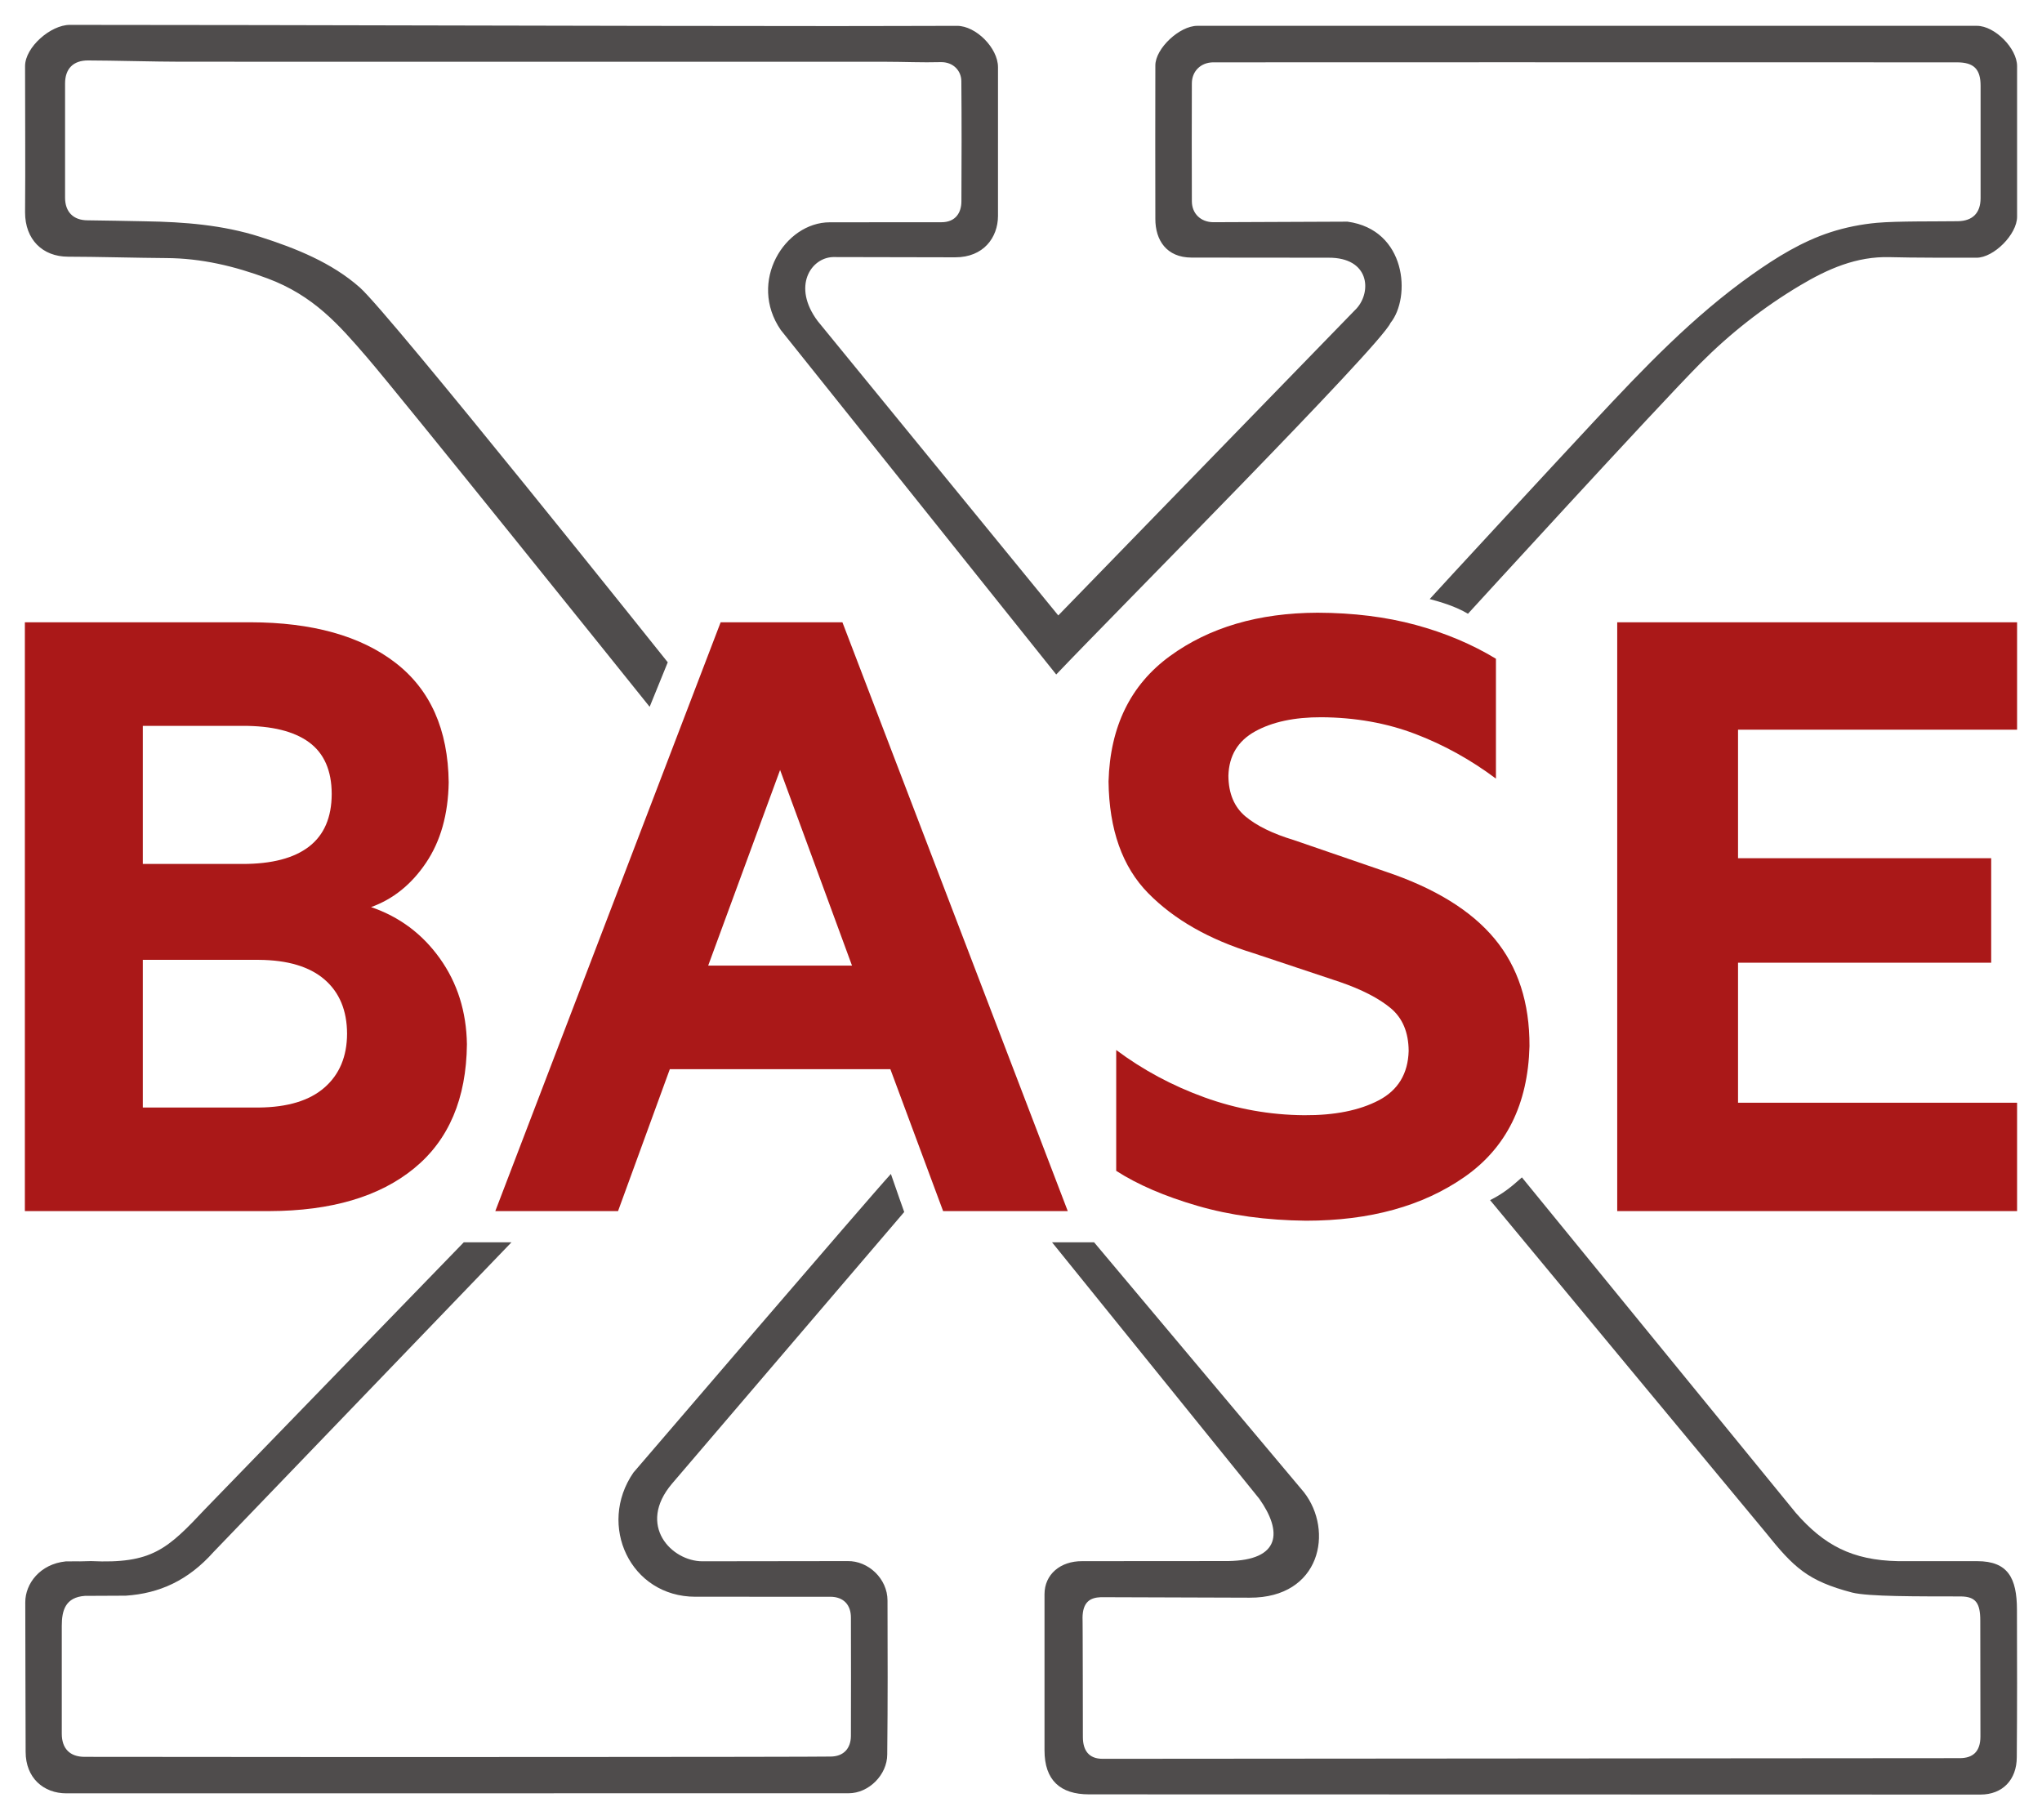
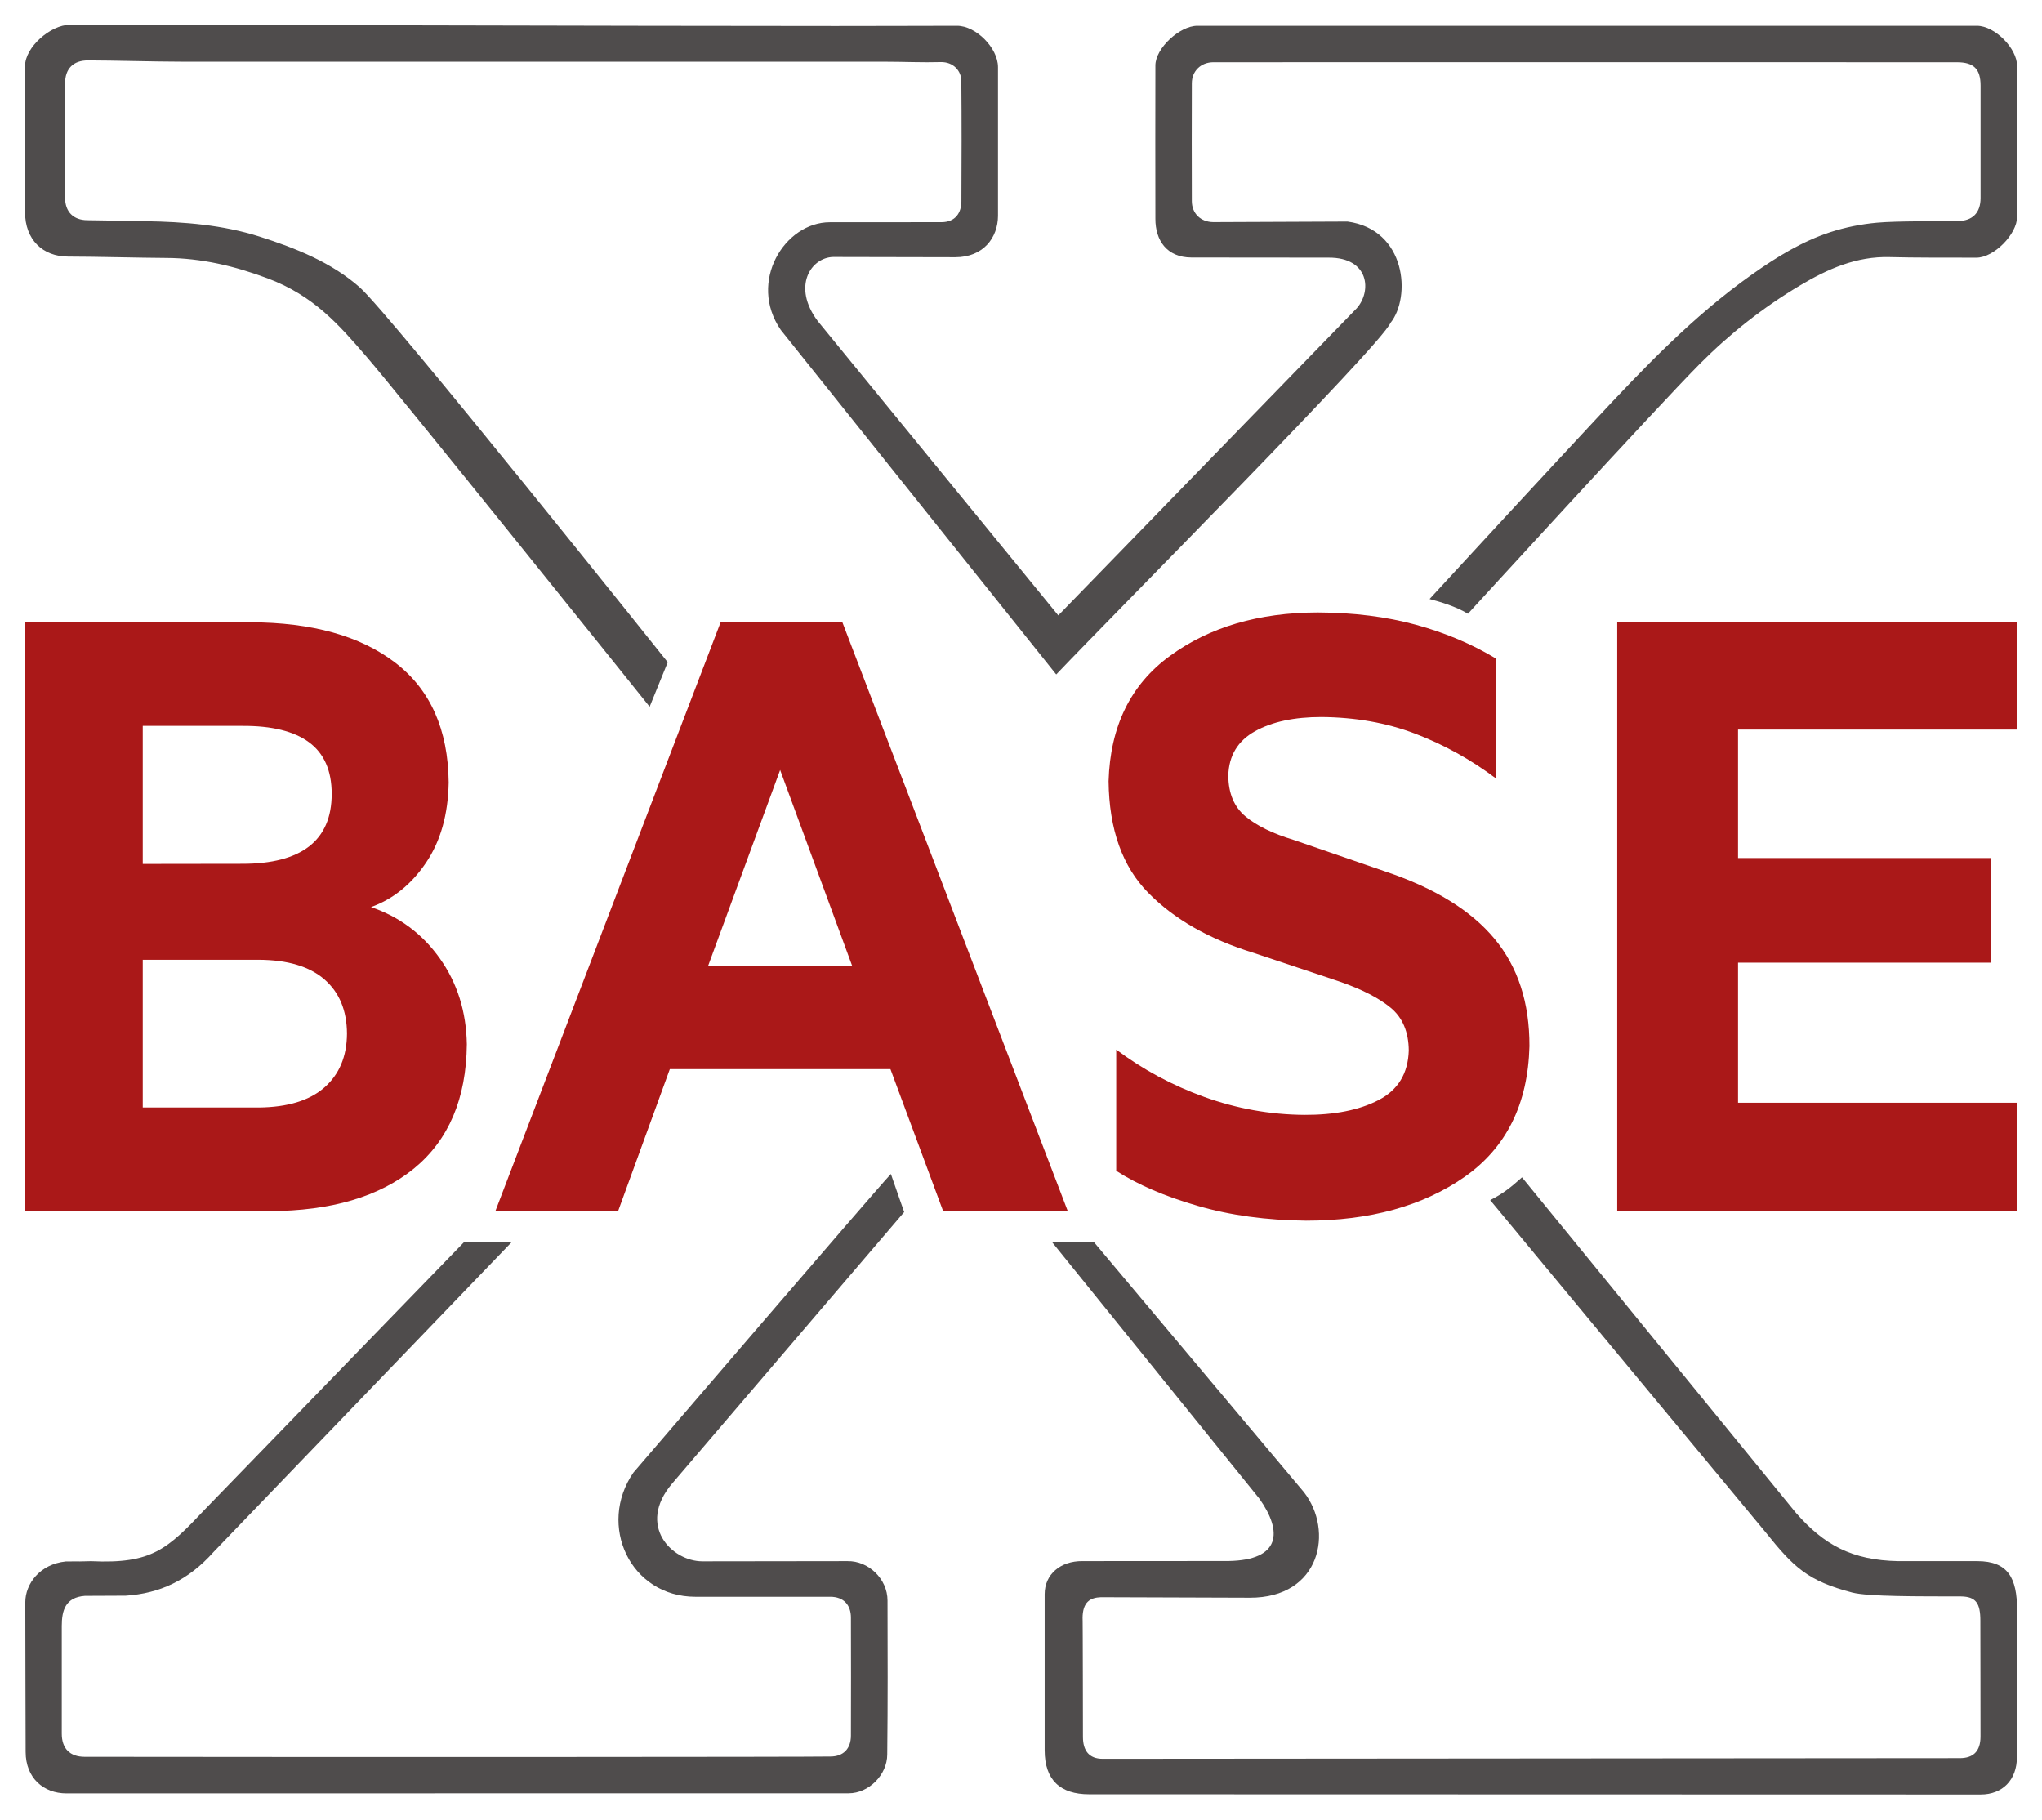
- <svg xmlns="http://www.w3.org/2000/svg" viewBox="0 0 82.089 73.135" height="73.135" width="82.089" xml:space="preserve" version="1.1" id="svg2">
-   <defs id="defs6" />
-   <g transform="matrix(1.25,0,0,-1.25,-4.180409,163.0317)" id="g10">
-     <g transform="scale(0.1,0.1)" id="g12">
-       <path id="path14" style="fill:#4f4c4c;fill-opacity:1;fill-rule:nonzero;stroke:none" d="m 493.233,1111.617 c 3.473,-0.943 8.24,-2.291 12.31,-4.733 0,0 61.055,66.792 74.718,80.512 9.597,9.637 20.314,18.053 32.049,25.046 8.908,5.312 18.189,9.43 28.919,9.118 7.13,-0.211 20.709,-0.175 27.847,-0.184 5.589,-0.01 13.061,7.534 13.065,13.162 0.018,16.152 0.013,32.303 0,48.459 -0.005,5.734 -7.191,12.947 -12.916,12.951 l -250.724,0 c -5.707,0 -13.481,-7.261 -13.495,-12.732 -0.041,-16.446 -0.029,-32.896 0,-49.342 -0.021,-6.858 3.608,-12.416 11.591,-12.451 l 44.105,-0.04 c 13.17,0.07 13.925,-10.835 9.061,-16.279 l -95.976,-98.758 -77.378,94.666 c -8.298,11.112 -2.195,20.371 4.939,20.577 l 39.324,-0.08 c 9.077,0 13.694,6.361 13.728,13.272 0.009,15.959 0.007,31.917 0.002,47.876 -0.004,6.138 -7.079,13.294 -13.174,13.285 -13.018,-0.014 -26.038,-0.08 -39.058,-0.075 -80.179,0.017 -166.107,0.36 -246.287,0.386 -6.124,0 -14.375,-7.16 -14.378,-13.263 -0.007,-15.568 0.134,-31.456 0,-47.024 0,-8.723 5.61,-14.255 13.857,-14.259 8.614,0 22.977,-0.395 31.591,-0.443 11.26,-0.061 21.927,-2.586 32.51,-6.537 14.839,-5.54 22.958,-14.9 31.927,-25.297 10.537,-12.214 85.001,-105.019 90.983,-112.467 l 5.822,14.314 c 0,0 -89.295,111.898 -99.007,120.507 -9.012,7.99 -20.599,12.639 -32.179,16.332 -11.938,3.806 -24.316,4.768 -36.765,4.97 -4.306,0.07 -14.364,0.298 -18.672,0.321 -4.539,0.017 -7.198,2.696 -7.203,7.275 -0.014,12.236 -0.012,24.476 0,36.711 0.003,4.777 2.639,7.433 7.395,7.424 8.015,-0.014 21.78,-0.413 29.794,-0.413 75.579,-0.01 151.158,0 226.737,-0.014 5.87,0 11.744,-0.285 17.607,-0.119 4.197,0.119 6.685,-2.876 6.712,-6.059 0.115,-12.921 0.088,-25.845 0.022,-38.766 -0.019,-3.477 -1.797,-6.655 -6.414,-6.655 l -35.903,-0.022 c -14.541,0 -26.41,-19.137 -15.782,-34.621 11.099,-13.917 88.592,-110.793 88.592,-110.793 18.587,19.576 104.146,105.512 107.5,113.045 6.651,8.271 5.154,29.981 -13.82,32.576 l -43.186,-0.18 c -4.039,0.049 -6.86,2.766 -6.875,6.757 -0.045,12.631 -0.04,25.257 -0.002,37.888 0.01,3.925 2.869,6.713 6.82,6.765 0,0 166.881,0.061 239.223,0 5.422,0 7.617,-2.143 7.617,-7.534 0.005,-12.042 0.009,-24.085 0,-36.127 -0.005,-4.803 -2.586,-7.358 -7.332,-7.428 -6.546,-0.101 -19.554,0.07 -26.056,-0.518 -5.018,-0.461 -10.089,-1.466 -14.879,-3.02 -9.162,-2.981 -17.324,-8.03 -25.169,-13.575 -19.067,-13.474 -35.047,-30.288 -50.87,-47.239 -13.478,-14.438 -50.426,-54.43 -52.867,-57.155" />
-       <path id="path16" style="fill:#4f4c4c;fill-opacity:1;fill-rule:nonzero;stroke:none" d="M 197.925,904.754 102.129,805.184 C 93.926,795.974 84.664,791.834 73.87,791.127 l -13.133,-0.062 c -6.272,-0.456 -7.424,-4.689 -7.426,-9.645 -0.009,-12.135 -0.009,-22.553 0.002,-34.691 0.003,-4.781 2.608,-7.424 7.342,-7.429 82.602,-0.122 234.101,-0.057 239.858,0.093 4.215,0 6.585,2.595 6.585,6.704 0.04,12.627 0.041,25.253 0.002,37.883 0.044,4.154 -2.329,6.776 -6.587,6.802 l -43.416,0.003 c -20.968,0 -31.594,23.02 -19.944,39.926 0,0 76.599,89.341 82.804,96.035 1.472,-4.33 4.284,-12.238 4.284,-12.238 L 249.569,827.153 c -11.409,-13.459 -0.103,-24.966 9.772,-24.966 l 46.668,0.062 c 6.635,0.14 12.859,-5.637 12.859,-12.675 0.054,-16.64 0.098,-32.857 -0.089,-49.497 0,-6.549 -5.932,-12.485 -12.399,-12.485 0,0 -241.395,-0.017 -251.575,-0.027 -7.362,0 -13.118,4.944 -13.118,13.361 -0.012,16.054 -0.123,32.044 -0.115,48.099 0.003,5.944 4.702,12.284 13.042,13.131 10.269,0.093 -2.188,-0.141 8.077,0.093 19.592,-0.918 24.558,3.788 36.785,16.805 l 83.114,85.701 15.333,0" />
-       <path id="path18" style="fill:#4f4c4c;fill-opacity:1;fill-rule:nonzero;stroke:none" d="m 371.786,904.754 13.527,0 67.478,-80.353 c 9.653,-12.398 5.402,-34.005 -17.444,-33.918 l -47.873,0.158 c -3.339,-0.132 -5.877,-1.435 -5.889,-6.771 0.079,1.235 0.115,-38.195 0.115,-38.195 0.01,-4.351 1.933,-6.997 6.328,-7.005 l 275.625,0.211 c 4.324,-0.014 6.695,2.154 6.7,6.949 0.009,12.143 -0.04,25.187 -0.048,37.326 0,5.594 -1.471,7.652 -6.181,7.727 -14.15,0.026 -29.735,-0.075 -35.034,1.25 -14.277,3.754 -18.724,7.986 -27.926,19.471 0,0 -87.84,105.85 -88.503,106.717 4.109,2.051 6.822,4.252 10.229,7.318 3.064,-3.766 88.099,-107.893 88.099,-107.893 8.987,-10.29 18.009,-15.237 32.936,-15.519 l 25.415,0 c 9.874,-0.009 12.745,-5.457 12.758,-15.594 0.044,-16.542 0.079,-30.855 -0.053,-47.397 0.005,-7.35 -4.619,-12.07 -11.669,-12.065 0,0 -278.864,0.062 -286.694,0.065 -9.309,0 -14.321,4.593 -14.321,14.147 -0.012,16.151 -0.014,34.081 0,50.232 0,6.287 5.025,10.677 12.162,10.612 l 46.919,0.034 c 16.913,0.267 17.444,9.475 10.005,20.012 l -66.66,82.482" />
-       <g transform="matrix(4.390243,0,0,4.390243,23.24866,727.1703)" id="g20">
-         <g transform="matrix(1,0,0,-1,0,42.7367)" style="font-size:70.244px;font-variant:normal;font-weight:600;writing-mode:lr-tb;fill:#aa1818;fill-opacity:1;fill-rule:nonzero;stroke:none;font-family:Metric Semibold;-inkscape-font-specification:Metric-Semibold" id="text22">
-           <path d="m 29.502,-22.267 c 1.62,-0.582 2.963,-1.665 4.03,-3.249 1.067,-1.583 1.62,-3.544 1.659,-5.883 -0.044,-3.869 -1.343,-6.79 -3.898,-8.763 -2.555,-1.973 -6.102,-2.962 -10.642,-2.968 l -16.507,0 0,43.129 17.912,0 c 4.536,-0.013 8.072,-1.058 10.607,-3.135 2.535,-2.077 3.822,-5.106 3.863,-9.088 -0.038,-2.394 -0.7,-4.49 -1.984,-6.287 -1.285,-1.797 -2.965,-3.05 -5.04,-3.758 z m -16.718,-3.161 0,-10.115 7.305,0 c 2.147,-0.007 3.771,0.394 4.873,1.203 1.102,0.809 1.655,2.071 1.659,3.784 -0.004,1.72 -0.558,3.004 -1.659,3.855 -1.102,0.85 -2.726,1.275 -4.873,1.273 z m 0,7.024 8.499,0 c 2.113,0.015 3.717,0.495 4.812,1.44 1.095,0.945 1.645,2.268 1.651,3.969 -0.006,1.67 -0.556,2.984 -1.651,3.942 -1.095,0.959 -2.699,1.447 -4.812,1.466 l -8.499,0 z" id="path3029" />
-           <path d="M 55.112,-43.129 38.605,0 l 8.991,0 3.793,-10.396 16.156,0 L 71.409,0 80.54,0 64.033,-43.129 z m 4.355,10.817 5.268,14.33 -10.536,0 z" id="path3031" />
-           <path d="m 84.088,-2.95 c 1.572,1.013 3.556,1.867 5.953,2.564 2.397,0.697 5.049,1.059 7.955,1.089 4.677,-0.001 8.546,-1.07 11.608,-3.205 3.061,-2.135 4.648,-5.328 4.759,-9.579 0.013,-3.176 -0.839,-5.798 -2.555,-7.867 -1.717,-2.069 -4.377,-3.708 -7.981,-4.917 l -6.743,-2.318 c -1.52,-0.459 -2.694,-1.033 -3.521,-1.721 -0.827,-0.688 -1.245,-1.683 -1.256,-2.985 0.042,-1.469 0.695,-2.552 1.958,-3.249 1.263,-0.697 2.881,-1.042 4.856,-1.036 2.482,0.016 4.771,0.423 6.866,1.22 2.096,0.798 4.068,1.889 5.918,3.275 l 0,-8.78 c -1.752,-1.062 -3.71,-1.888 -5.874,-2.476 -2.164,-0.588 -4.561,-0.887 -7.191,-0.896 -4.326,0.015 -7.932,1.074 -10.817,3.178 -2.886,2.104 -4.384,5.166 -4.496,9.184 0.042,3.527 1.011,6.255 2.906,8.183 1.895,1.929 4.462,3.392 7.7,4.39 l 6.322,2.107 c 1.624,0.558 2.871,1.199 3.74,1.923 0.869,0.724 1.308,1.769 1.317,3.135 -0.047,1.671 -0.779,2.877 -2.195,3.618 -1.417,0.74 -3.237,1.103 -5.461,1.089 -2.514,-0.019 -4.949,-0.455 -7.305,-1.308 -2.356,-0.853 -4.51,-2.009 -6.462,-3.468 z" id="path3033" />
-           <path d="m 120.79,-43.129 0,43.129 29.291,0 0,-7.937 -20.441,0 0,-10.255 18.544,0 0,-7.656 -18.544,0 0,-9.413 20.441,0 0,-7.867 z" id="path3035" />
+ <svg xmlns="http://www.w3.org/2000/svg" viewBox="0 0 82.089 73.135" height="73.135" width="82.089">
+   <g transform="matrix(1.25,0,0,-1.25,-4.180409,163.0317)">
+     <g transform="scale(0.1,0.1)">
+       <path fill="#4f4c4c" d="m 493.23,1111.62 c 3.47,-0.94 8.24,-2.29 12.31,-4.73 0,0 61.06,66.79 74.72,80.51 9.6,9.64 20.31,18.05 32.05,25.05 8.91,5.31 18.19,9.43 28.92,9.12 7.13,-0.21 20.71,-0.18 27.85,-0.18 5.59,-0.01 13.06,7.53 13.07,13.16 0.02,16.15 0.01,32.3 0,48.46 0,5.73 -7.19,12.95 -12.92,12.95 l -250.72,0 c -5.71,0 -13.48,-7.26 -13.49,-12.73 -0.04,-16.45 -0.03,-32.9 0,-49.34 -0.02,-6.86 3.61,-12.42 11.59,-12.45 l 44.1,-0.04 c 13.17,0.07 13.92,-10.84 9.06,-16.28 l -95.98,-98.76 -77.38,94.67 c -8.3,11.11 -2.2,20.37 4.94,20.58 l 39.32,-0.08 c 9.08,0 13.69,6.36 13.73,13.27 0.01,15.96 0.01,31.92 0,47.88 0,6.14 -7.08,13.29 -13.17,13.28 -13.02,-0.01 -26.04,-0.08 -39.06,-0.07 -80.18,0.02 -166.11,0.36 -246.29,0.39 -6.12,0 -14.37,-7.16 -14.38,-13.26 -0.01,-15.57 0.13,-31.46 0,-47.02 0,-8.72 5.61,-14.26 13.86,-14.26 8.61,0 22.98,-0.4 31.59,-0.44 11.26,-0.06 21.93,-2.59 32.51,-6.54 14.84,-5.54 22.96,-14.9 31.93,-25.3 10.54,-12.21 85,-105.02 90.98,-112.47 l 5.82,14.31 c 0,0 -89.3,111.9 -99.01,120.51 -9.01,7.99 -20.6,12.64 -32.18,16.33 -11.94,3.81 -24.32,4.77 -36.76,4.97 -4.31,0.07 -14.36,0.3 -18.67,0.32 -4.54,0.02 -7.2,2.7 -7.2,7.27 -0.01,12.24 -0.01,24.48 0,36.71 0,4.78 2.64,7.43 7.39,7.42 8.02,-0.01 21.78,-0.41 29.79,-0.41 75.58,-0.01 151.16,0 226.74,-0.01 5.87,0 11.74,-0.29 17.61,-0.12 4.2,0.12 6.69,-2.88 6.71,-6.06 0.12,-12.92 0.09,-25.85 0.02,-38.77 -0.02,-3.48 -1.8,-6.66 -6.41,-6.66 l -35.9,-0.02 c -14.54,0 -26.41,-19.14 -15.78,-34.62 11.1,-13.92 88.59,-110.79 88.59,-110.79 18.59,19.58 104.15,105.51 107.5,113.05 6.65,8.27 5.15,29.98 -13.82,32.58 l -43.19,-0.18 c -4.04,0.05 -6.86,2.77 -6.88,6.76 -0.04,12.63 -0.04,25.26 0,37.89 0.01,3.92 2.87,6.71 6.82,6.77 0,0 166.88,0.06 239.22,0 5.42,0 7.62,-2.14 7.62,-7.53 0.01,-12.04 0.01,-24.08 0,-36.13 0,-4.8 -2.59,-7.36 -7.33,-7.43 -6.55,-0.1 -19.55,0.07 -26.06,-0.52 -5.02,-0.46 -10.09,-1.47 -14.88,-3.02 -9.16,-2.98 -17.32,-8.03 -25.17,-13.57 -19.07,-13.47 -35.05,-30.29 -50.87,-47.24 -13.48,-14.44 -50.43,-54.43 -52.87,-57.15" />
+       <path fill="#4f4c4c" d="M 197.93,904.75 102.13,805.18 C 93.93,795.97 84.66,791.83 73.87,791.13 l -13.13,-0.06 c -6.27,-0.46 -7.42,-4.69 -7.43,-9.64 -0.01,-12.13 -0.01,-22.55 0,-34.69 0,-4.78 2.61,-7.42 7.34,-7.43 82.6,-0.12 234.1,-0.06 239.86,0.09 4.22,0 6.59,2.59 6.59,6.7 0.04,12.63 0.04,25.25 0,37.88 0.04,4.15 -2.33,6.78 -6.59,6.8 l -43.42,0 c -20.97,0 -31.59,23.02 -19.94,39.93 0,0 76.6,89.34 82.8,96.03 1.47,-4.33 4.28,-12.24 4.28,-12.24 L 249.57,827.15 c -11.41,-13.46 -0.1,-24.97 9.77,-24.97 l 46.67,0.06 c 6.64,0.14 12.86,-5.64 12.86,-12.68 0.05,-16.64 0.1,-32.86 -0.09,-49.5 0,-6.55 -5.93,-12.48 -12.4,-12.48 0,0 -241.39,-0.02 -251.57,-0.03 -7.36,0 -13.12,4.94 -13.12,13.36 -0.01,16.05 -0.12,32.04 -0.11,48.1 0,5.94 4.7,12.28 13.04,13.13 10.27,0.09 -2.19,-0.14 8.08,0.09 19.59,-0.92 24.56,3.79 36.79,16.8 l 83.11,85.7 15.33,0" />
+       <path fill="#4f4c4c" d="m 371.79,904.75 13.53,0 67.48,-80.35 c 9.65,-12.4 5.4,-34.01 -17.44,-33.92 l -47.87,0.16 c -3.34,-0.13 -5.88,-1.44 -5.89,-6.77 0.08,1.23 0.12,-38.19 0.12,-38.19 0.01,-4.35 1.93,-7 6.33,-7.01 l 275.63,0.21 c 4.32,-0.01 6.7,2.15 6.7,6.95 0.01,12.14 -0.04,25.19 -0.05,37.33 0,5.59 -1.47,7.65 -6.18,7.73 -14.15,0.03 -29.74,-0.08 -35.03,1.25 -14.28,3.75 -18.72,7.99 -27.93,19.47 0,0 -87.84,105.85 -88.5,106.72 4.11,2.05 6.82,4.25 10.23,7.32 3.06,-3.77 88.1,-107.89 88.1,-107.89 8.99,-10.29 18.01,-15.24 32.94,-15.52 l 25.42,0 c 9.87,-0.01 12.74,-5.46 12.76,-15.59 0.04,-16.54 0.08,-30.85 -0.05,-47.4 0.01,-7.35 -4.62,-12.07 -11.67,-12.06 0,0 -278.86,0.06 -286.69,0.07 -9.31,0 -14.32,4.59 -14.32,14.15 -0.01,16.15 -0.01,34.08 0,50.23 0,6.29 5.03,10.68 12.16,10.61 l 46.92,0.03 c 16.91,0.27 17.44,9.48 10,20.01 l -66.66,82.48" />
+       <g transform="matrix(4.390243,0,0,4.390243,23.24866,727.1703)">
+         <g transform="matrix(1,0,0,-1,0,42.7367)" fill="#aa1818">
+           <path d="m 29.5,-22.27 c 1.62,-0.58 2.96,-1.67 4.03,-3.25 1.07,-1.58 1.62,-3.54 1.66,-5.88 -0.04,-3.87 -1.34,-6.79 -3.9,-8.76 -2.56,-1.97 -6.1,-2.96 -10.64,-2.97 l -16.51,0 0,43.13 17.91,0 c 4.54,-0.01 8.07,-1.06 10.61,-3.13 2.53,-2.08 3.82,-5.11 3.86,-9.09 -0.04,-2.39 -0.7,-4.49 -1.98,-6.29 -1.28,-1.8 -2.96,-3.05 -5.04,-3.76 z m -16.72,-3.16 0,-10.11 7.31,0 c 2.15,-0.01 3.77,0.39 4.87,1.2 1.1,0.81 1.66,2.07 1.66,3.78 0,1.72 -0.56,3 -1.66,3.85 -1.1,0.85 -2.73,1.27 -4.87,1.27 z m 0,7.02 8.5,0 c 2.11,0.01 3.72,0.49 4.81,1.44 1.09,0.95 1.64,2.27 1.65,3.97 -0.01,1.67 -0.56,2.98 -1.65,3.94 -1.09,0.96 -2.7,1.45 -4.81,1.47 l -8.5,0 z" />
+           <path d="M 55.11,-43.13 38.61,0 l 8.99,0 3.79,-10.4 16.16,0 L 71.41,0 80.54,0 64.03,-43.13 z m 4.36,10.82 5.27,14.33 -10.54,0 z" />
+           <path d="m 84.09,-2.95 c 1.57,1.01 3.56,1.87 5.95,2.56 2.4,0.7 5.05,1.06 7.95,1.09 4.68,0 8.55,-1.07 11.61,-3.2 3.06,-2.14 4.65,-5.33 4.76,-9.58 0.01,-3.18 -0.84,-5.8 -2.56,-7.87 -1.72,-2.07 -4.38,-3.71 -7.98,-4.92 l -6.74,-2.32 c -1.52,-0.46 -2.69,-1.03 -3.52,-1.72 -0.83,-0.69 -1.25,-1.68 -1.26,-2.99 0.04,-1.47 0.7,-2.55 1.96,-3.25 1.26,-0.7 2.88,-1.04 4.86,-1.04 2.48,0.02 4.77,0.42 6.87,1.22 2.1,0.8 4.07,1.89 5.92,3.28 l 0,-8.78 c -1.75,-1.06 -3.71,-1.89 -5.87,-2.48 -2.16,-0.59 -4.56,-0.89 -7.19,-0.9 -4.33,0.01 -7.93,1.07 -10.82,3.18 -2.89,2.1 -4.38,5.17 -4.5,9.18 0.04,3.53 1.01,6.25 2.91,8.18 1.9,1.93 4.46,3.39 7.7,4.39 l 6.32,2.11 c 1.62,0.56 2.87,1.2 3.74,1.92 0.87,0.72 1.31,1.77 1.32,3.13 -0.05,1.67 -0.78,2.88 -2.2,3.62 -1.42,0.74 -3.24,1.1 -5.46,1.09 -2.51,-0.02 -4.95,-0.46 -7.31,-1.31 -2.36,-0.85 -4.51,-2.01 -6.46,-3.47 z" />
+           <path d="m 120.79,-43.13 0,43.13 29.29,0 0,-7.94 -20.44,0 0,-10.26 18.54,0 0,-7.66 -18.54,0 0,-9.41 20.44,0 0,-7.87 z" />
        </g>
      </g>
    </g>
  </g>
</svg>
